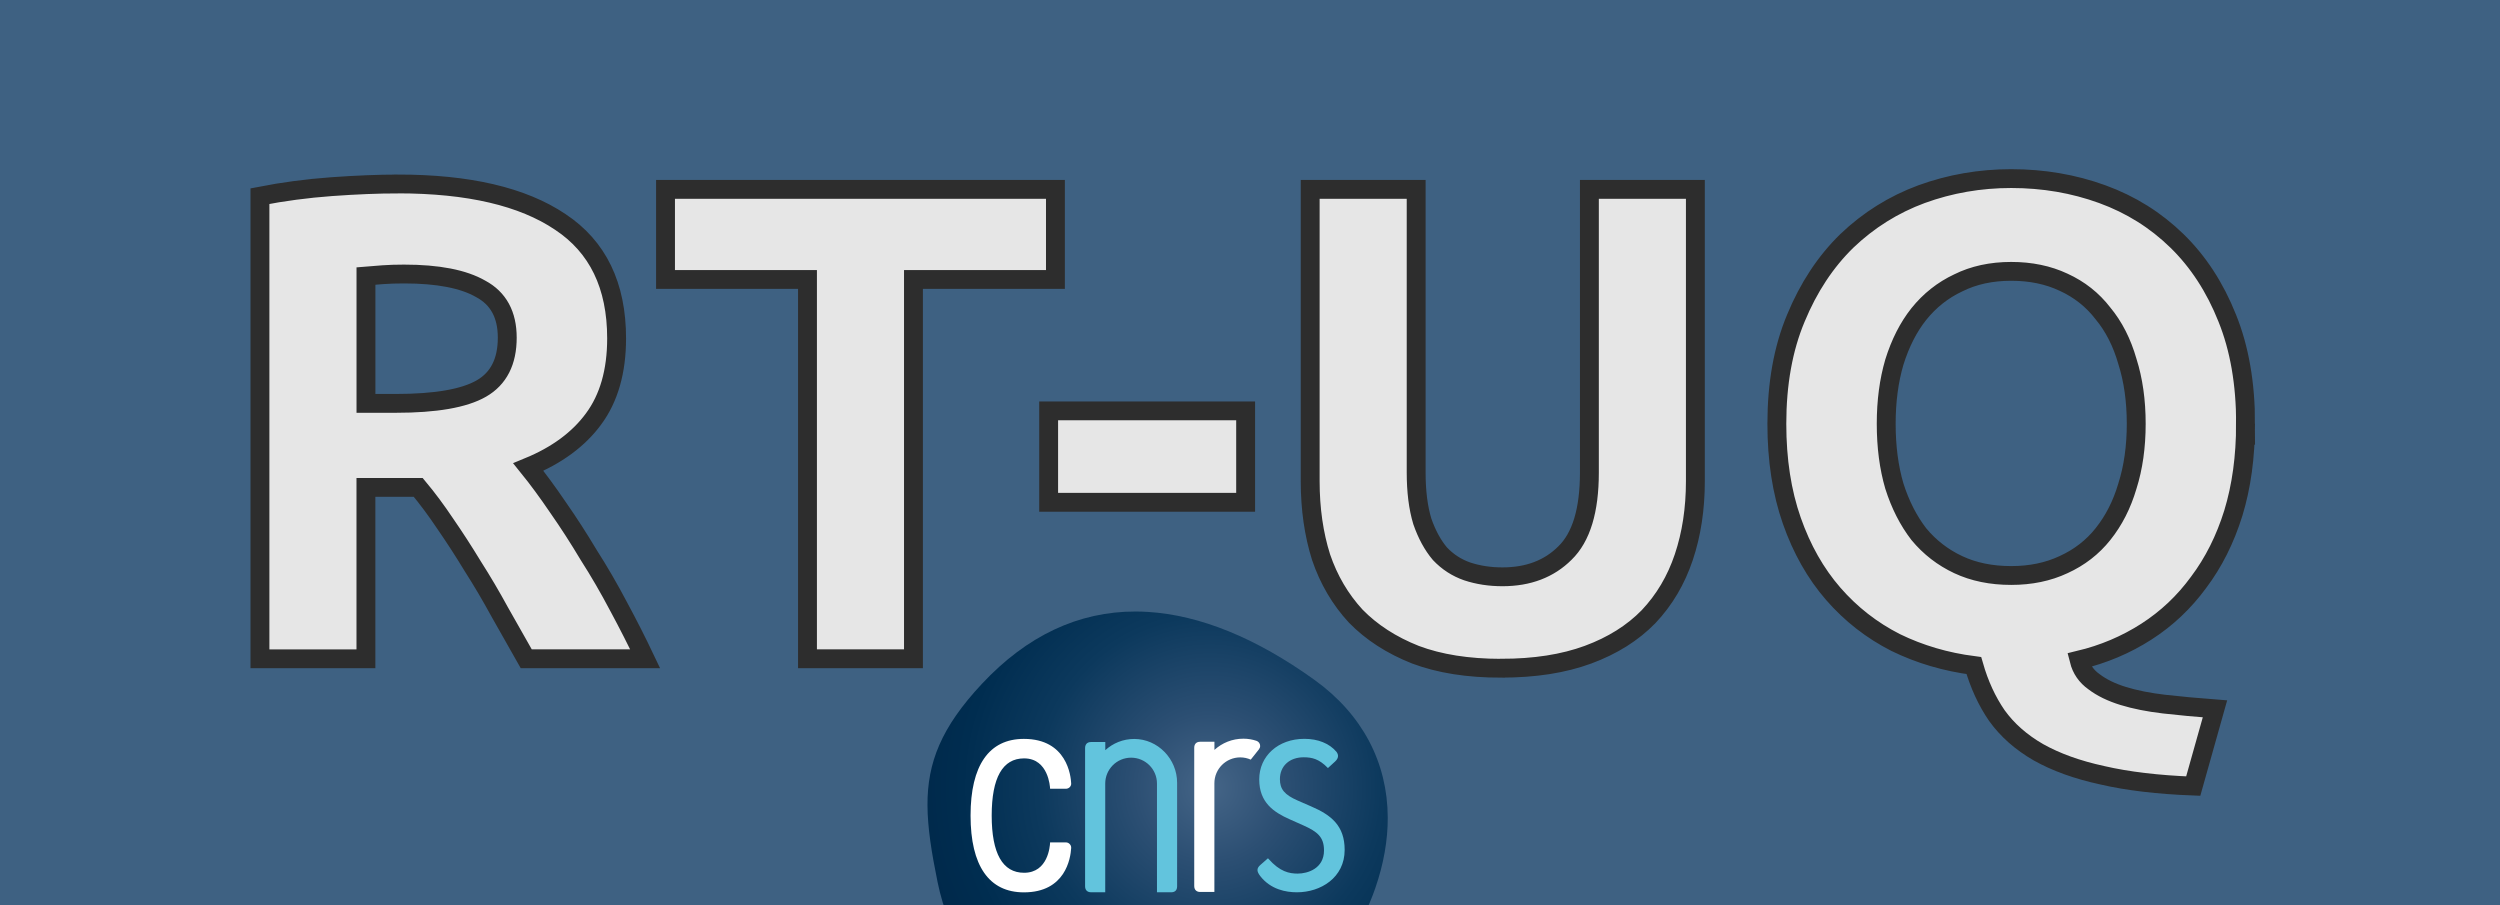
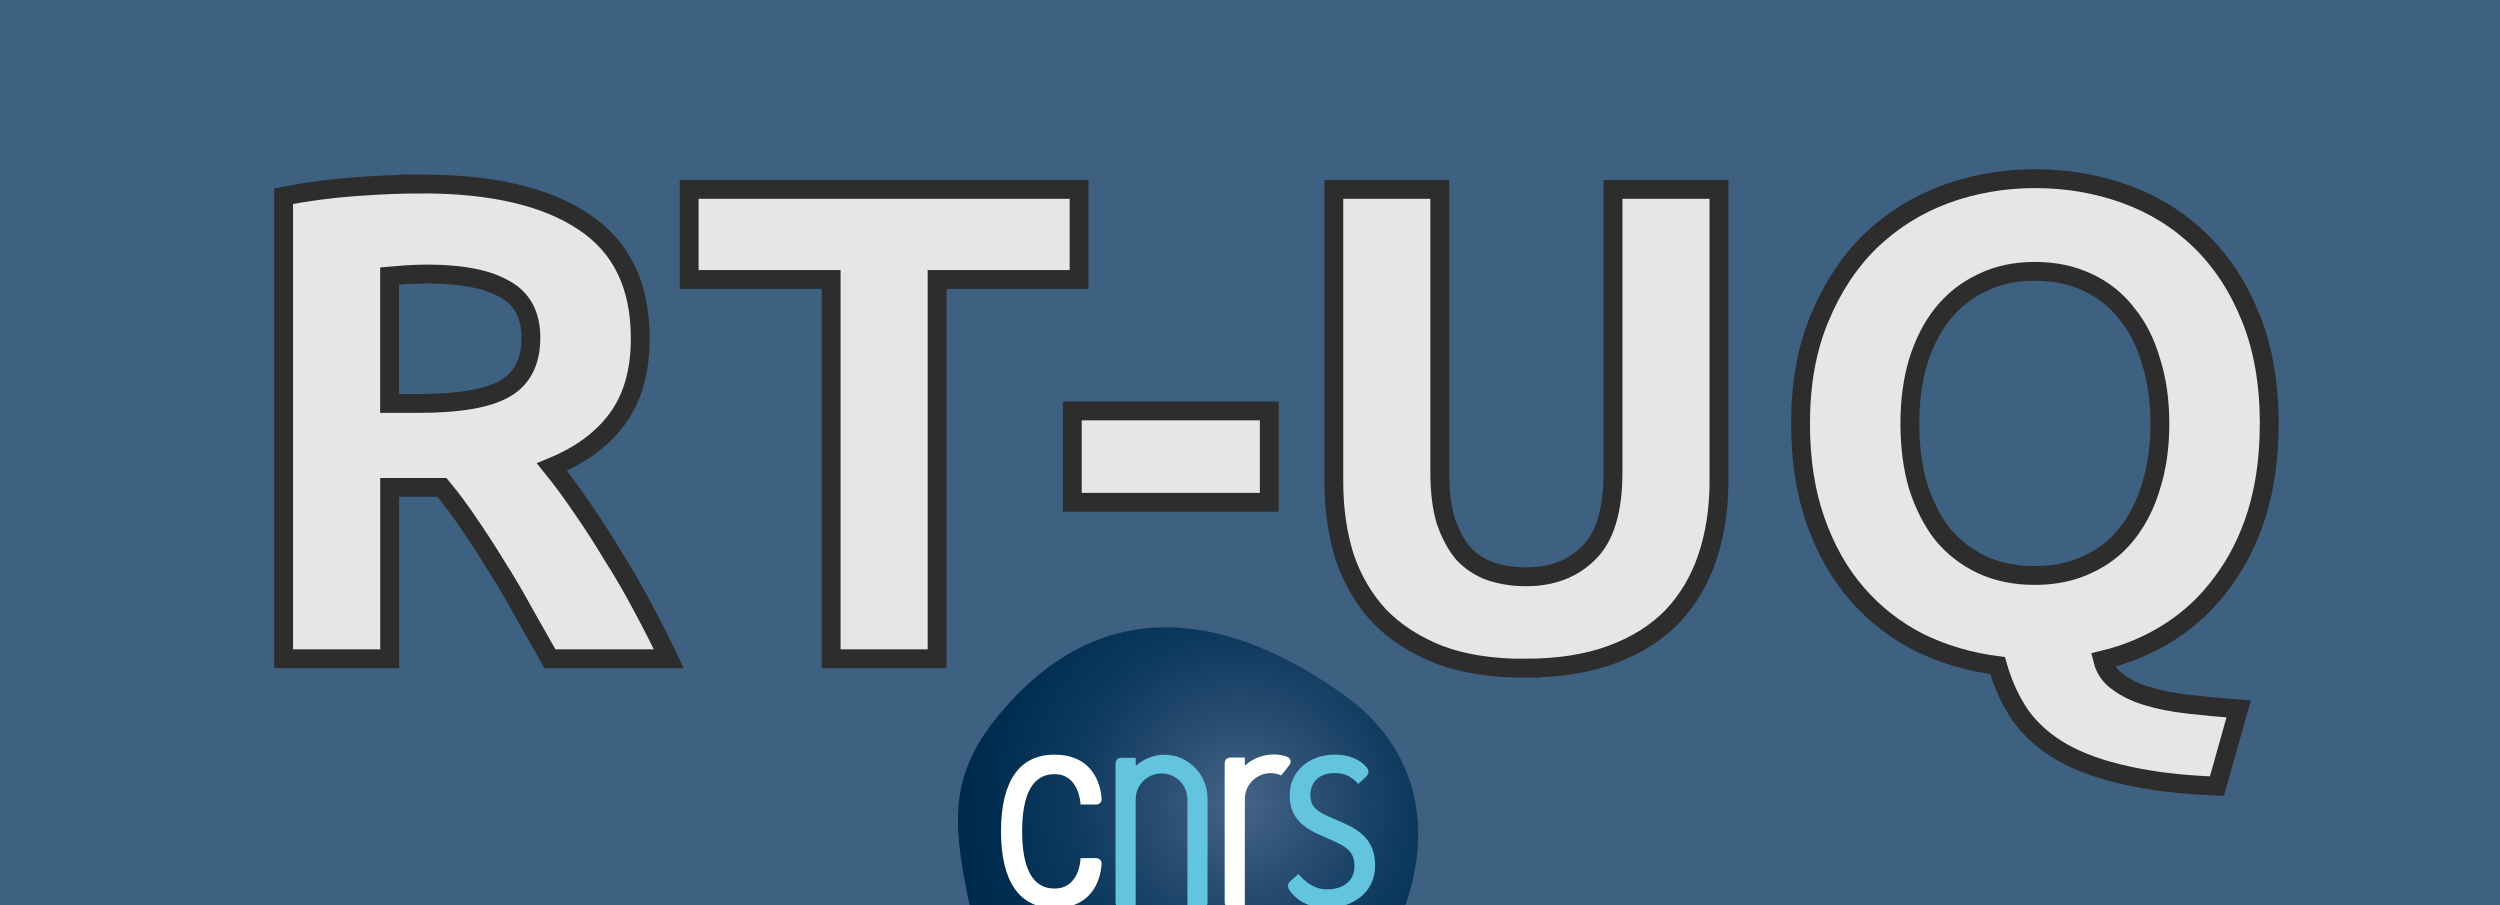
<svg xmlns="http://www.w3.org/2000/svg" width="266.076" height="96.272" viewBox="0 0 70.399 25.472" version="1.1" id="svg5" xml:space="preserve">
  <defs id="defs2" />
  <g id="layer1" transform="translate(31.68455,-0.9769775)">
    <rect style="fill:#3e6182;fill-opacity:1;stroke-width:0.189" id="rect1542" width="70.556" height="26.458" x="-31.685" y="0.977" />
-     <g id="g1349" transform="matrix(0.2378655,0,0,0.2378655,-49.64687,-2.336214)">
+     <g id="g1349" transform="matrix(0.2378655,0,0,0.2378655,-48.78946,-1.892151)">
      <radialGradient id="SVGID_1_" cx="1981.317" cy="-1309.801" r="212.812" gradientTransform="matrix(0.1616,0,0,-0.1616,-101.4548,-104.4775)" gradientUnits="userSpaceOnUse">
        <stop offset="0" style="stop-color:#456587" id="stop1326" />
        <stop offset="0.256" style="stop-color:#2C4F73" id="stop1328" />
        <stop offset="0.593" style="stop-color:#0C395D" id="stop1330" />
        <stop offset="0.852" style="stop-color:#002D50" id="stop1332" />
        <stop offset="1" style="stop-color:#00294B" id="stop1334" />
      </radialGradient>
      <path fill="url(#SVGID_1_)" d="m 211.401,86.369 c -0.49,-0.029 -0.978,-0.046 -1.46,-0.046 -6.745,-0.008 -12.854,2.863 -18.176,8.556 -4.84,5.171 -6.467,9.336 -6.451,14.361 0.008,2.688 0.485,5.625 1.191,9.097 1.328,6.526 5.201,12.824 10.629,17.285 4.153,3.412 8.786,5.158 13.67,5.19 2.529,0.016 5.125,-0.426 7.759,-1.334 8.499,-2.933 16.631,-11.332 19.771,-20.423 0.994,-2.876 1.477,-5.678 1.469,-8.342 -0.025,-6.513 -3.002,-12.221 -8.685,-16.302 -6.898,-4.955 -13.53,-7.659 -19.717,-8.042 z" id="path1337" style="fill:url(#SVGID_1_)" transform="translate(-1.1385987e-6)" />
      <g id="g1347" transform="translate(-1.1385987e-6)">
        <path fill="#ffffff" d="m 201.699,113.656 h -1.869 l -0.003,0.054 c -0.016,0.364 -0.231,3.542 -3.076,3.542 -2.542,0 -3.833,-2.278 -3.835,-6.771 0.002,-4.492 1.293,-6.771 3.835,-6.771 2.893,0 3.068,3.396 3.076,3.542 l 0.003,0.054 h 1.869 c 0.172,0 0.339,-0.069 0.46,-0.193 0.116,-0.119 0.175,-0.272 0.167,-0.432 -0.038,-0.881 -0.49,-5.279 -5.6,-5.279 -4.129,0 -6.312,3.139 -6.312,9.075 0,5.947 2.182,9.094 6.312,9.094 4.916,0 5.527,-4.017 5.6,-5.247 0.011,-0.17 -0.046,-0.335 -0.164,-0.458 -0.121,-0.14 -0.29,-0.21 -0.463,-0.21 z" id="path1339" />
        <path fill="#62c4dd" d="m 230.739,109.397 v 0 l -1.607,-0.7 c -1.549,-0.679 -2.096,-1.341 -2.096,-2.529 0,-1.549 1.131,-2.588 2.816,-2.588 0.997,0 1.813,0.204 2.813,1.22 l 0.054,0.057 0.859,-0.786 c 0.499,-0.461 0.353,-0.879 0.146,-1.146 -0.838,-0.988 -2.182,-1.529 -3.79,-1.529 -3.097,0 -5.347,2.02 -5.347,4.805 0,2.737 1.725,3.882 3.588,4.712 l 1.643,0.732 c 1.652,0.74 2.438,1.371 2.438,2.96 0,2.166 -1.958,2.745 -3.114,2.745 -0.994,0 -2.104,-0.213 -3.464,-1.754 l -0.054,-0.062 -0.895,0.786 c -0.461,0.404 -0.463,0.752 -0.016,1.328 1.23,1.584 3.038,1.915 4.336,1.915 2.807,0 5.652,-1.724 5.652,-5.021 0.001,-2.855 -1.583,-4.121 -3.962,-5.145 z" id="path1341" />
        <path fill="#62c4dd" d="m 214.866,106.59 c 0,-2.804 -2.274,-5.18 -5.078,-5.18 -1.32,0 -2.521,0.504 -3.424,1.328 v -0.964 h -1.688 c -0.509,0 -0.703,0.331 -0.703,0.714 v 16.366 c 0,0.46 0.28,0.705 0.695,0.705 h 1.689 v -12.87 c 0,-1.691 1.371,-3.063 3.063,-3.063 1.692,0 3.063,1.371 3.063,3.063 v 12.873 h 1.678 c 0.466,0 0.706,-0.259 0.706,-0.703 -10e-4,0.001 -10e-4,-12.252 -10e-4,-12.269 z" id="path1343" />
        <path fill="#ffffff" d="m 224.554,102.634 c 0.089,-0.111 0.143,-0.248 0.143,-0.399 0,-0.282 -0.183,-0.517 -0.437,-0.604 -0.487,-0.164 -1.01,-0.253 -1.551,-0.253 -1.32,0 -2.521,0.504 -3.424,1.328 v -0.964 h -1.689 c -0.509,0 -0.703,0.331 -0.703,0.714 v 16.363 c 0,0.46 0.283,0.705 0.698,0.705 h 1.688 v -12.869 c 0,-1.692 1.371,-3.063 3.063,-3.063 0.442,0 0.862,0.098 1.242,0.265 l 0.975,-1.226 z" id="path1345" />
      </g>
    </g>
-     <path d="m -20.45,6.166 q 2.98,0 4.565,1.07 1.585,1.051 1.585,3.285 0,1.394 -0.649,2.273 -0.63,0.86 -1.834,1.356 0.401,0.497 0.84,1.146 0.439,0.63 0.86,1.337 0.439,0.688 0.84,1.452 0.401,0.745 0.745,1.471 h -3.343 q -0.363,-0.649 -0.745,-1.318 -0.363,-0.669 -0.764,-1.299 -0.382,-0.63 -0.764,-1.184 -0.382,-0.573 -0.764,-1.031 h -1.471 v 4.833 h -2.98 V 6.51 q 0.974,-0.191 2.006,-0.267 1.051,-0.076 1.872,-0.076 z m 0.172,2.54 q -0.325,0 -0.592,0.019 -0.248,0.019 -0.478,0.038 v 3.591 h 0.84 q 1.681,0 2.407,-0.42 0.726,-0.42 0.726,-1.433 0,-0.974 -0.745,-1.375 -0.726,-0.42 -2.158,-0.42 z M -1.961,6.319 V 8.86 H -5.953 V 19.556 H -8.933 V 8.86 H -12.925 V 6.319 Z m -0.191,6.246 h 5.539 v 2.579 H -2.152 Z M 10.569,19.824 q -1.394,0 -2.407,-0.382 Q 7.15,19.04 6.482,18.353 5.832,17.646 5.508,16.691 5.202,15.717 5.202,14.552 V 6.319 h 2.98 v 7.984 q 0,0.802 0.172,1.375 0.191,0.554 0.497,0.917 0.325,0.344 0.764,0.497 0.458,0.153 0.993,0.153 1.089,0 1.757,-0.669 0.688,-0.669 0.688,-2.273 V 6.319 h 2.98 v 8.232 q 0,1.165 -0.325,2.139 -0.325,0.974 -0.993,1.681 -0.669,0.688 -1.7,1.07 -1.031,0.382 -2.445,0.382 z m 10.83,-6.895 q 0,0.974 0.229,1.757 0.248,0.783 0.688,1.356 0.458,0.554 1.108,0.86 0.649,0.306 1.49,0.306 0.821,0 1.471,-0.306 0.669,-0.306 1.108,-0.86 0.458,-0.573 0.688,-1.356 0.248,-0.783 0.248,-1.757 0,-0.974 -0.248,-1.757 -0.229,-0.802 -0.688,-1.356 -0.439,-0.573 -1.108,-0.879 -0.649,-0.306 -1.471,-0.306 -0.84,0 -1.49,0.325 -0.649,0.306 -1.108,0.879 -0.439,0.554 -0.688,1.356 -0.229,0.783 -0.229,1.738 z m 10.104,0 q 0,1.394 -0.344,2.521 -0.344,1.108 -0.974,1.948 -0.611,0.84 -1.471,1.394 -0.86,0.554 -1.891,0.802 0.096,0.382 0.42,0.611 0.325,0.248 0.821,0.401 0.497,0.153 1.146,0.229 0.669,0.076 1.433,0.134 l -0.611,2.178 q -1.49,-0.057 -2.56,-0.306 -1.051,-0.229 -1.795,-0.649 -0.726,-0.42 -1.165,-1.031 -0.42,-0.611 -0.649,-1.413 -1.184,-0.153 -2.197,-0.649 -1.012,-0.516 -1.757,-1.375 -0.745,-0.86 -1.165,-2.063 -0.42,-1.203 -0.42,-2.731 0,-1.7 0.535,-2.98 0.535,-1.299 1.433,-2.178 0.917,-0.879 2.101,-1.318 1.203,-0.439 2.521,-0.439 1.356,0 2.56,0.439 1.203,0.439 2.101,1.318 0.898,0.879 1.413,2.178 0.516,1.28 0.516,2.98 z" id="text4" style="font-weight:bold;font-size:19.101px;font-family:Ubuntu;-inkscape-font-specification:'Ubuntu Bold';fill:#e6e6e6;stroke:#2d2d2d;stroke-width:0.531" transform="scale(1.001471,0.9985314)" aria-label="RT-UQ" />
+     <path d="m -19.815,6.157 q 2.984,0 4.572,1.068 1.588,1.049 1.588,3.281 0,1.392 -0.65,2.27 -0.631,0.858 -1.836,1.354 0.402,0.496 0.842,1.144 0.44,0.629 0.861,1.335 0.44,0.687 0.842,1.45 0.402,0.744 0.746,1.469 h -3.348 q -0.363,-0.648 -0.746,-1.316 -0.363,-0.668 -0.765,-1.297 -0.383,-0.629 -0.765,-1.183 -0.383,-0.572 -0.765,-1.03 h -1.473 v 4.825 H -23.698 V 6.501 q 0.976,-0.191 2.009,-0.267 1.052,-0.076 1.875,-0.076 z m 0.172,2.537 q -0.325,0 -0.593,0.019 -0.249,0.019 -0.478,0.038 v 3.586 h 0.842 q 1.683,0 2.41,-0.42 0.727,-0.42 0.727,-1.43 0,-0.973 -0.746,-1.373 -0.727,-0.42 -2.162,-0.42 z M -1.298,6.31 V 8.847 H -5.296 V 19.527 H -8.28 V 8.847 H -12.278 V 6.31 Z m -0.191,6.237 h 5.547 v 2.575 h -5.547 z m 12.74,7.248 q -1.396,0 -2.41,-0.381 Q 7.826,19.012 7.157,18.326 6.506,17.62 6.181,16.666 5.875,15.694 5.875,14.53 V 6.31 h 2.984 v 7.972 q 0,0.801 0.172,1.373 0.191,0.553 0.497,0.915 0.325,0.343 0.765,0.496 0.459,0.153 0.995,0.153 1.09,0 1.76,-0.668 0.689,-0.668 0.689,-2.27 V 6.31 h 2.984 v 8.22 q 0,1.163 -0.325,2.136 -0.325,0.973 -0.995,1.678 -0.67,0.687 -1.702,1.068 -1.033,0.381 -2.449,0.381 z m 10.846,-6.885 q 0,0.973 0.23,1.755 0.249,0.782 0.689,1.354 0.459,0.553 1.109,0.858 0.65,0.305 1.492,0.305 0.823,0 1.473,-0.305 0.67,-0.305 1.109,-0.858 0.459,-0.572 0.689,-1.354 0.249,-0.782 0.249,-1.755 0,-0.973 -0.249,-1.755 Q 28.658,10.353 28.199,9.8 27.759,9.228 27.089,8.923 26.439,8.618 25.616,8.618 q -0.842,0 -1.492,0.324 -0.65,0.305 -1.109,0.877 -0.44,0.553 -0.689,1.354 -0.23,0.782 -0.23,1.736 z m 10.119,0 q 0,1.392 -0.344,2.518 -0.344,1.106 -0.976,1.945 -0.612,0.839 -1.473,1.392 -0.861,0.553 -1.894,0.801 0.096,0.381 0.421,0.61 0.325,0.248 0.823,0.401 0.497,0.153 1.148,0.229 0.67,0.076 1.435,0.134 l -0.612,2.174 q -1.492,-0.057 -2.563,-0.305 -1.052,-0.229 -1.798,-0.648 -0.727,-0.42 -1.167,-1.03 -0.421,-0.61 -0.65,-1.411 -1.186,-0.153 -2.2,-0.648 -1.014,-0.515 -1.76,-1.373 -0.746,-0.858 -1.167,-2.06 -0.421,-1.202 -0.421,-2.727 0,-1.697 0.536,-2.975 0.536,-1.297 1.435,-2.174 0.918,-0.877 2.104,-1.316 1.205,-0.439 2.525,-0.439 1.358,0 2.563,0.439 1.205,0.439 2.104,1.316 0.899,0.877 1.416,2.174 0.516,1.278 0.516,2.975 z" id="text4" style="font-weight:bold;font-size:19.101px;font-family:Ubuntu;-inkscape-font-specification:'Ubuntu Bold';fill:#e6e6e6;stroke:#2d2d2d;stroke-width:0.531" aria-label="RT-UQ" />
  </g>
</svg>
